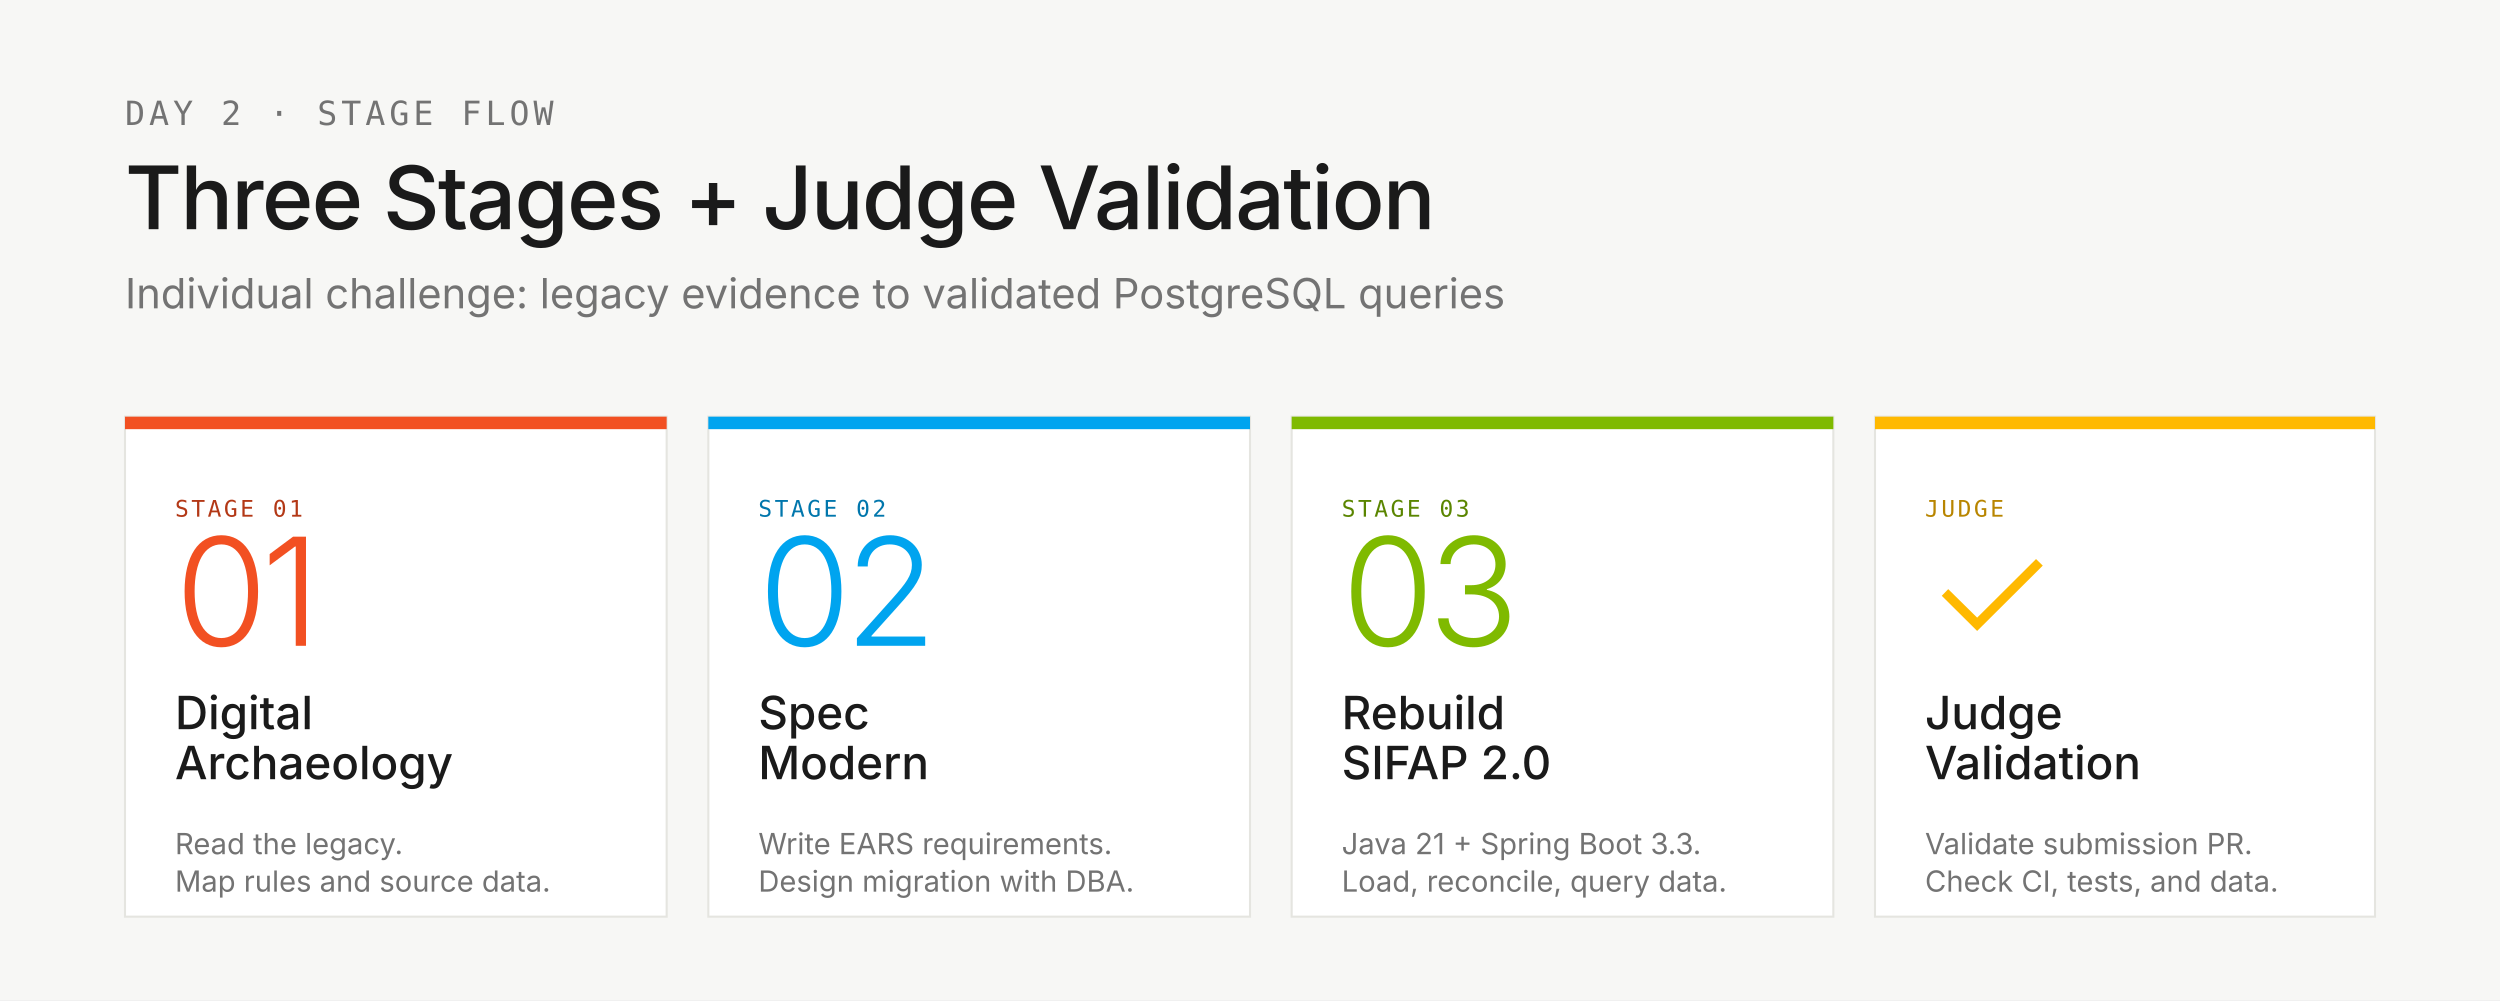
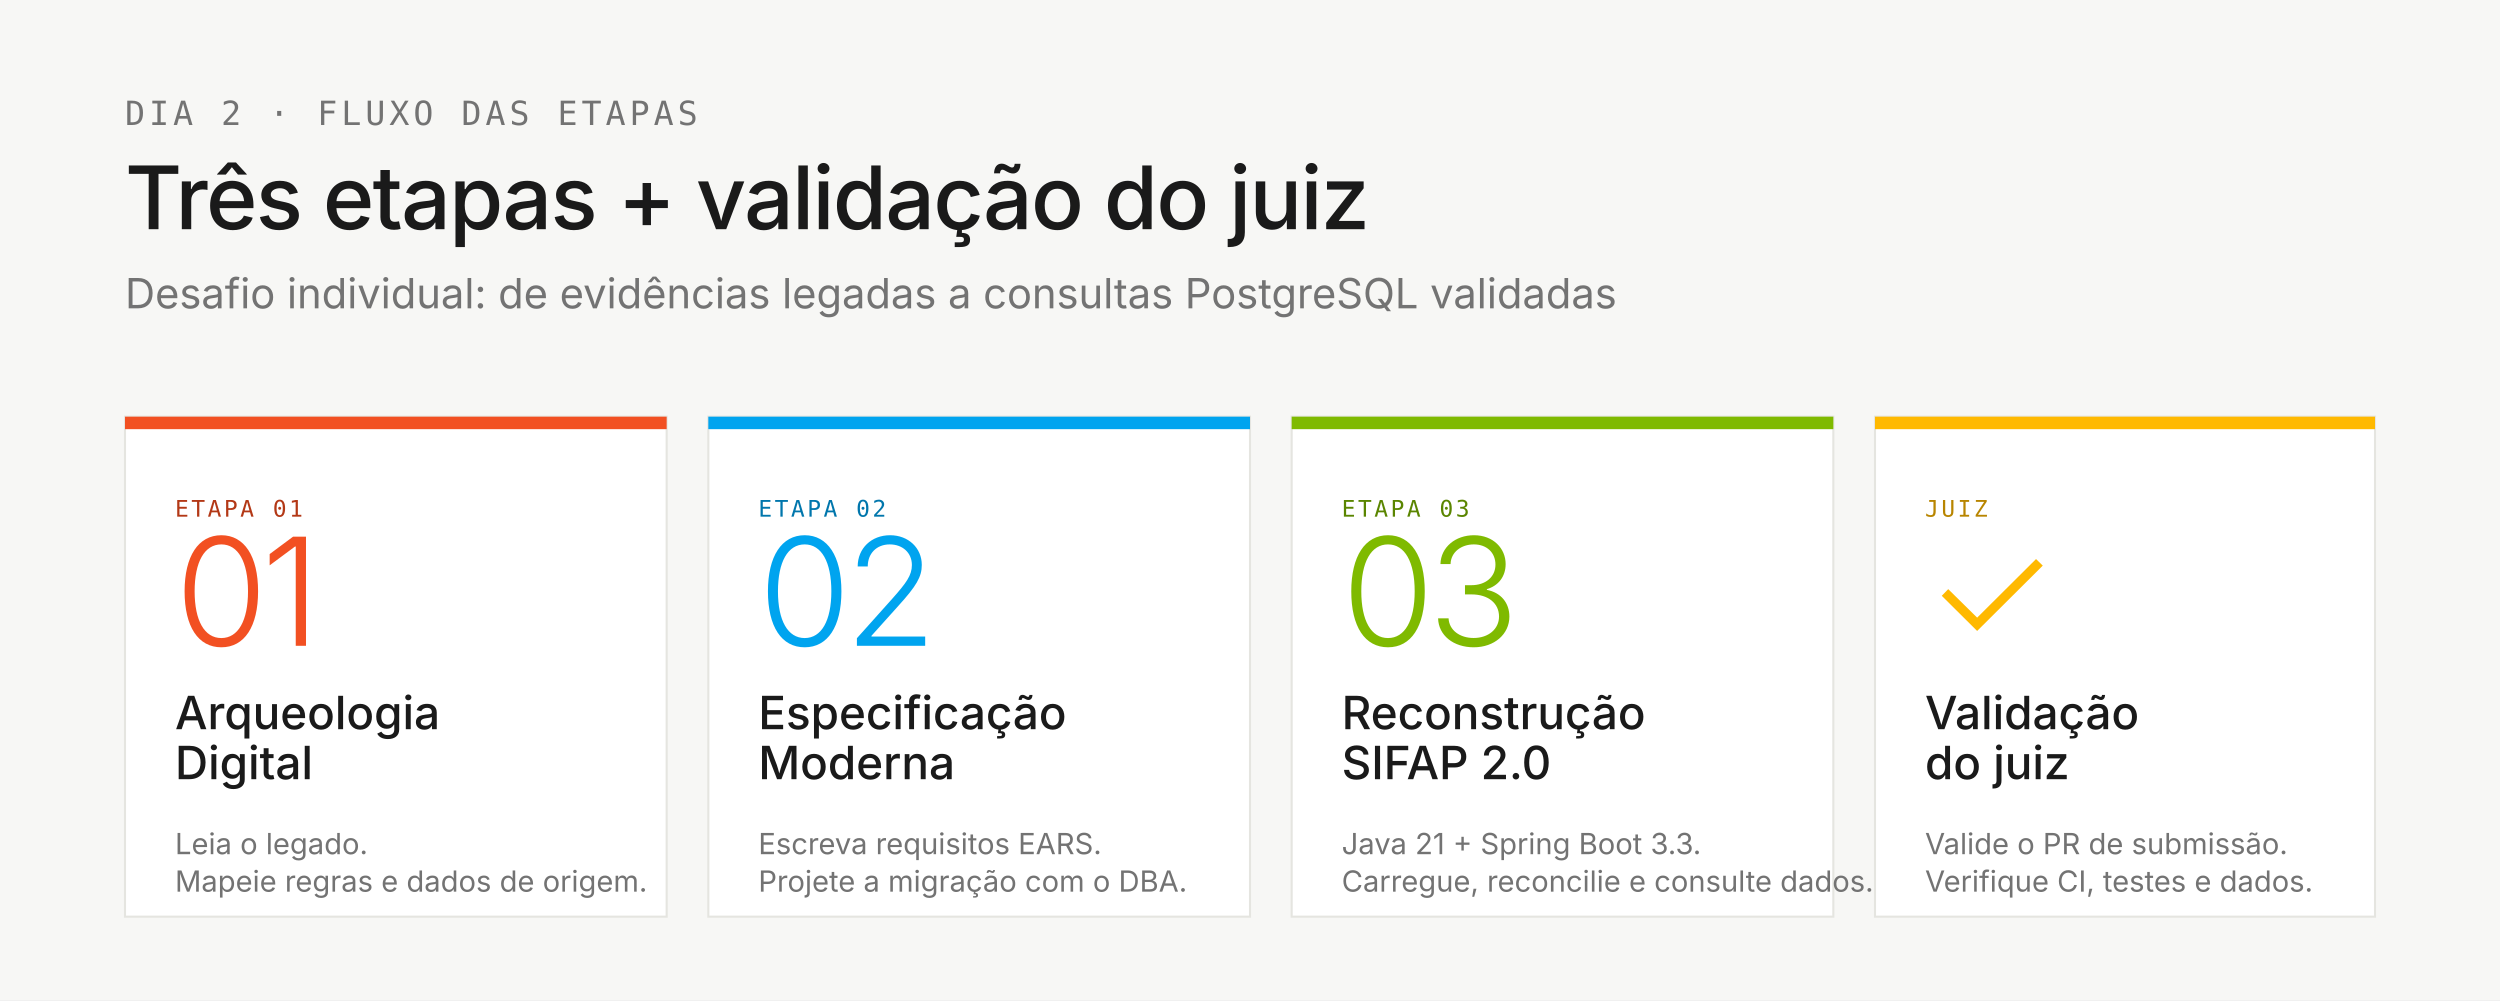
<svg xmlns="http://www.w3.org/2000/svg" viewBox="0 0 1200 480" font-family="Inter, system-ui, sans-serif">
  <rect width="1200" height="480" fill="#F7F7F5" />
-   <text x="60" y="60" fill="#737373" font-family="JetBrains Mono, monospace" font-size="16" font-weight="500" letter-spacing="1.9">DAY 2 · STAGE FLOW</text>
-   <text x="60" y="110" fill="#1A1A1A" font-size="42" font-weight="500" letter-spacing="-0.8">Three Stages + Judge Validation</text>
-   <text x="60" y="148" fill="#737373" font-size="20">Individual challenge: legacy evidence to validated PostgreSQL queries</text>
+   <text x="60" y="60" fill="#737373" font-family="JetBrains Mono, monospace" font-size="16" font-weight="500" letter-spacing="1.9">DIA 2 · FLUXO DAS ETAPAS</text>
+   <text x="60" y="110" fill="#1A1A1A" font-size="42" font-weight="500" letter-spacing="-0.8">Três etapas + validação do juiz</text>
+   <text x="60" y="148" fill="#737373" font-size="20">Desafio individual: de evidências legadas a consultas PostgreSQL validadas</text>
  <g transform="translate(60, 200)">
    <rect width="260" height="240" fill="#FFFFFF" stroke="#E5E5E0" stroke-width="1" />
    <rect x="0" y="0" width="260" height="6" fill="#F25022" />
-     <text x="24" y="48" fill="#B33816" font-family="JetBrains Mono, monospace" font-size="11" font-weight="500" letter-spacing="1.2">STAGE 01</text>
+     <text x="24" y="48" fill="#B33816" font-family="JetBrains Mono, monospace" font-size="11" font-weight="500" letter-spacing="1.2">ETAPA 01</text>
    <text x="24" y="110" fill="#F25022" font-size="72" font-weight="300" letter-spacing="-3">01</text>
-     <text x="24" y="150" fill="#1A1A1A" font-size="22" font-weight="500">Digital</text>
-     <text x="24" y="174" fill="#1A1A1A" font-size="22" font-weight="500">Archaeology</text>
-     <text x="24" y="210" fill="#737373" font-size="14">Read the legacy.</text>
-     <text x="24" y="228" fill="#737373" font-size="14">Map rules and source data.</text>
+     <text x="24" y="150" fill="#1A1A1A" font-size="22" font-weight="500">Arqueologia</text>
+     <text x="24" y="174" fill="#1A1A1A" font-size="22" font-weight="500">Digital</text>
+     <text x="24" y="210" fill="#737373" font-size="14">Leia o legado.</text>
+     <text x="24" y="228" fill="#737373" font-size="14">Mapeie regras e dados de origem.</text>
  </g>
  <g transform="translate(340, 200)">
    <rect width="260" height="240" fill="#FFFFFF" stroke="#E5E5E0" stroke-width="1" />
    <rect x="0" y="0" width="260" height="6" fill="#00A4EF" />
-     <text x="24" y="48" fill="#0076AC" font-family="JetBrains Mono, monospace" font-size="11" font-weight="500" letter-spacing="1.2">STAGE 02</text>
+     <text x="24" y="48" fill="#0076AC" font-family="JetBrains Mono, monospace" font-size="11" font-weight="500" letter-spacing="1.2">ETAPA 02</text>
    <text x="24" y="110" fill="#00A4EF" font-size="72" font-weight="300" letter-spacing="-3">02</text>
-     <text x="24" y="150" fill="#1A1A1A" font-size="22" font-weight="500">Spec</text>
-     <text x="24" y="174" fill="#1A1A1A" font-size="22" font-weight="500">Modern</text>
-     <text x="24" y="210" fill="#737373" font-size="14">Write EARS requirements.</text>
-     <text x="24" y="228" fill="#737373" font-size="14">Design migration with DBA.</text>
+     <text x="24" y="150" fill="#1A1A1A" font-size="22" font-weight="500">Especificação</text>
+     <text x="24" y="174" fill="#1A1A1A" font-size="22" font-weight="500">Moderna</text>
+     <text x="24" y="210" fill="#737373" font-size="14">Escreva requisitos EARS.</text>
+     <text x="24" y="228" fill="#737373" font-size="14">Projete a migração com o DBA.</text>
  </g>
  <g transform="translate(620, 200)">
    <rect width="260" height="240" fill="#FFFFFF" stroke="#E5E5E0" stroke-width="1" />
    <rect x="0" y="0" width="260" height="6" fill="#7FBA00" />
-     <text x="24" y="48" fill="#5A8500" font-family="JetBrains Mono, monospace" font-size="11" font-weight="500" letter-spacing="1.2">STAGE 03</text>
+     <text x="24" y="48" fill="#5A8500" font-family="JetBrains Mono, monospace" font-size="11" font-weight="500" letter-spacing="1.2">ETAPA 03</text>
    <text x="24" y="110" fill="#7FBA00" font-size="72" font-weight="300" letter-spacing="-3">03</text>
-     <text x="24" y="150" fill="#1A1A1A" font-size="22" font-weight="500">Rebuild</text>
+     <text x="24" y="150" fill="#1A1A1A" font-size="22" font-weight="500">Reconstrução</text>
    <text x="24" y="174" fill="#1A1A1A" font-size="22" font-weight="500">SIFAP 2.0</text>
    <text x="24" y="210" fill="#737373" font-size="14">Java 21 + Spring Boot 3.3.</text>
-     <text x="24" y="228" fill="#737373" font-size="14">Load, reconcile, query data.</text>
+     <text x="24" y="228" fill="#737373" font-size="14">Carregue, reconcilie e consulte dados.</text>
  </g>
  <g transform="translate(900, 200)">
    <rect width="240" height="240" fill="#FFFFFF" stroke="#E5E5E0" stroke-width="1" />
    <rect x="0" y="0" width="240" height="6" fill="#FFB900" />
-     <text x="24" y="48" fill="#B88500" font-family="JetBrains Mono, monospace" font-size="11" font-weight="500" letter-spacing="1.2">JUDGE</text>
+     <text x="24" y="48" fill="#B88500" font-family="JetBrains Mono, monospace" font-size="11" font-weight="500" letter-spacing="1.2">JUIZ</text>
    <text x="24" y="110" fill="#FFB900" font-size="72" font-weight="300" letter-spacing="-3">✓</text>
-     <text x="24" y="150" fill="#1A1A1A" font-size="22" font-weight="500">Judge</text>
-     <text x="24" y="174" fill="#1A1A1A" font-size="22" font-weight="500">Validation</text>
-     <text x="24" y="210" fill="#737373" font-size="14">Validate submission PR.</text>
-     <text x="24" y="228" fill="#737373" font-size="14">Check CI, tests, and data.</text>
+     <text x="24" y="150" fill="#1A1A1A" font-size="22" font-weight="500">Validação</text>
+     <text x="24" y="174" fill="#1A1A1A" font-size="22" font-weight="500">do juiz</text>
+     <text x="24" y="210" fill="#737373" font-size="14">Valide o PR de submissão.</text>
+     <text x="24" y="228" fill="#737373" font-size="14">Verifique CI, testes e dados.</text>
  </g>
</svg>
